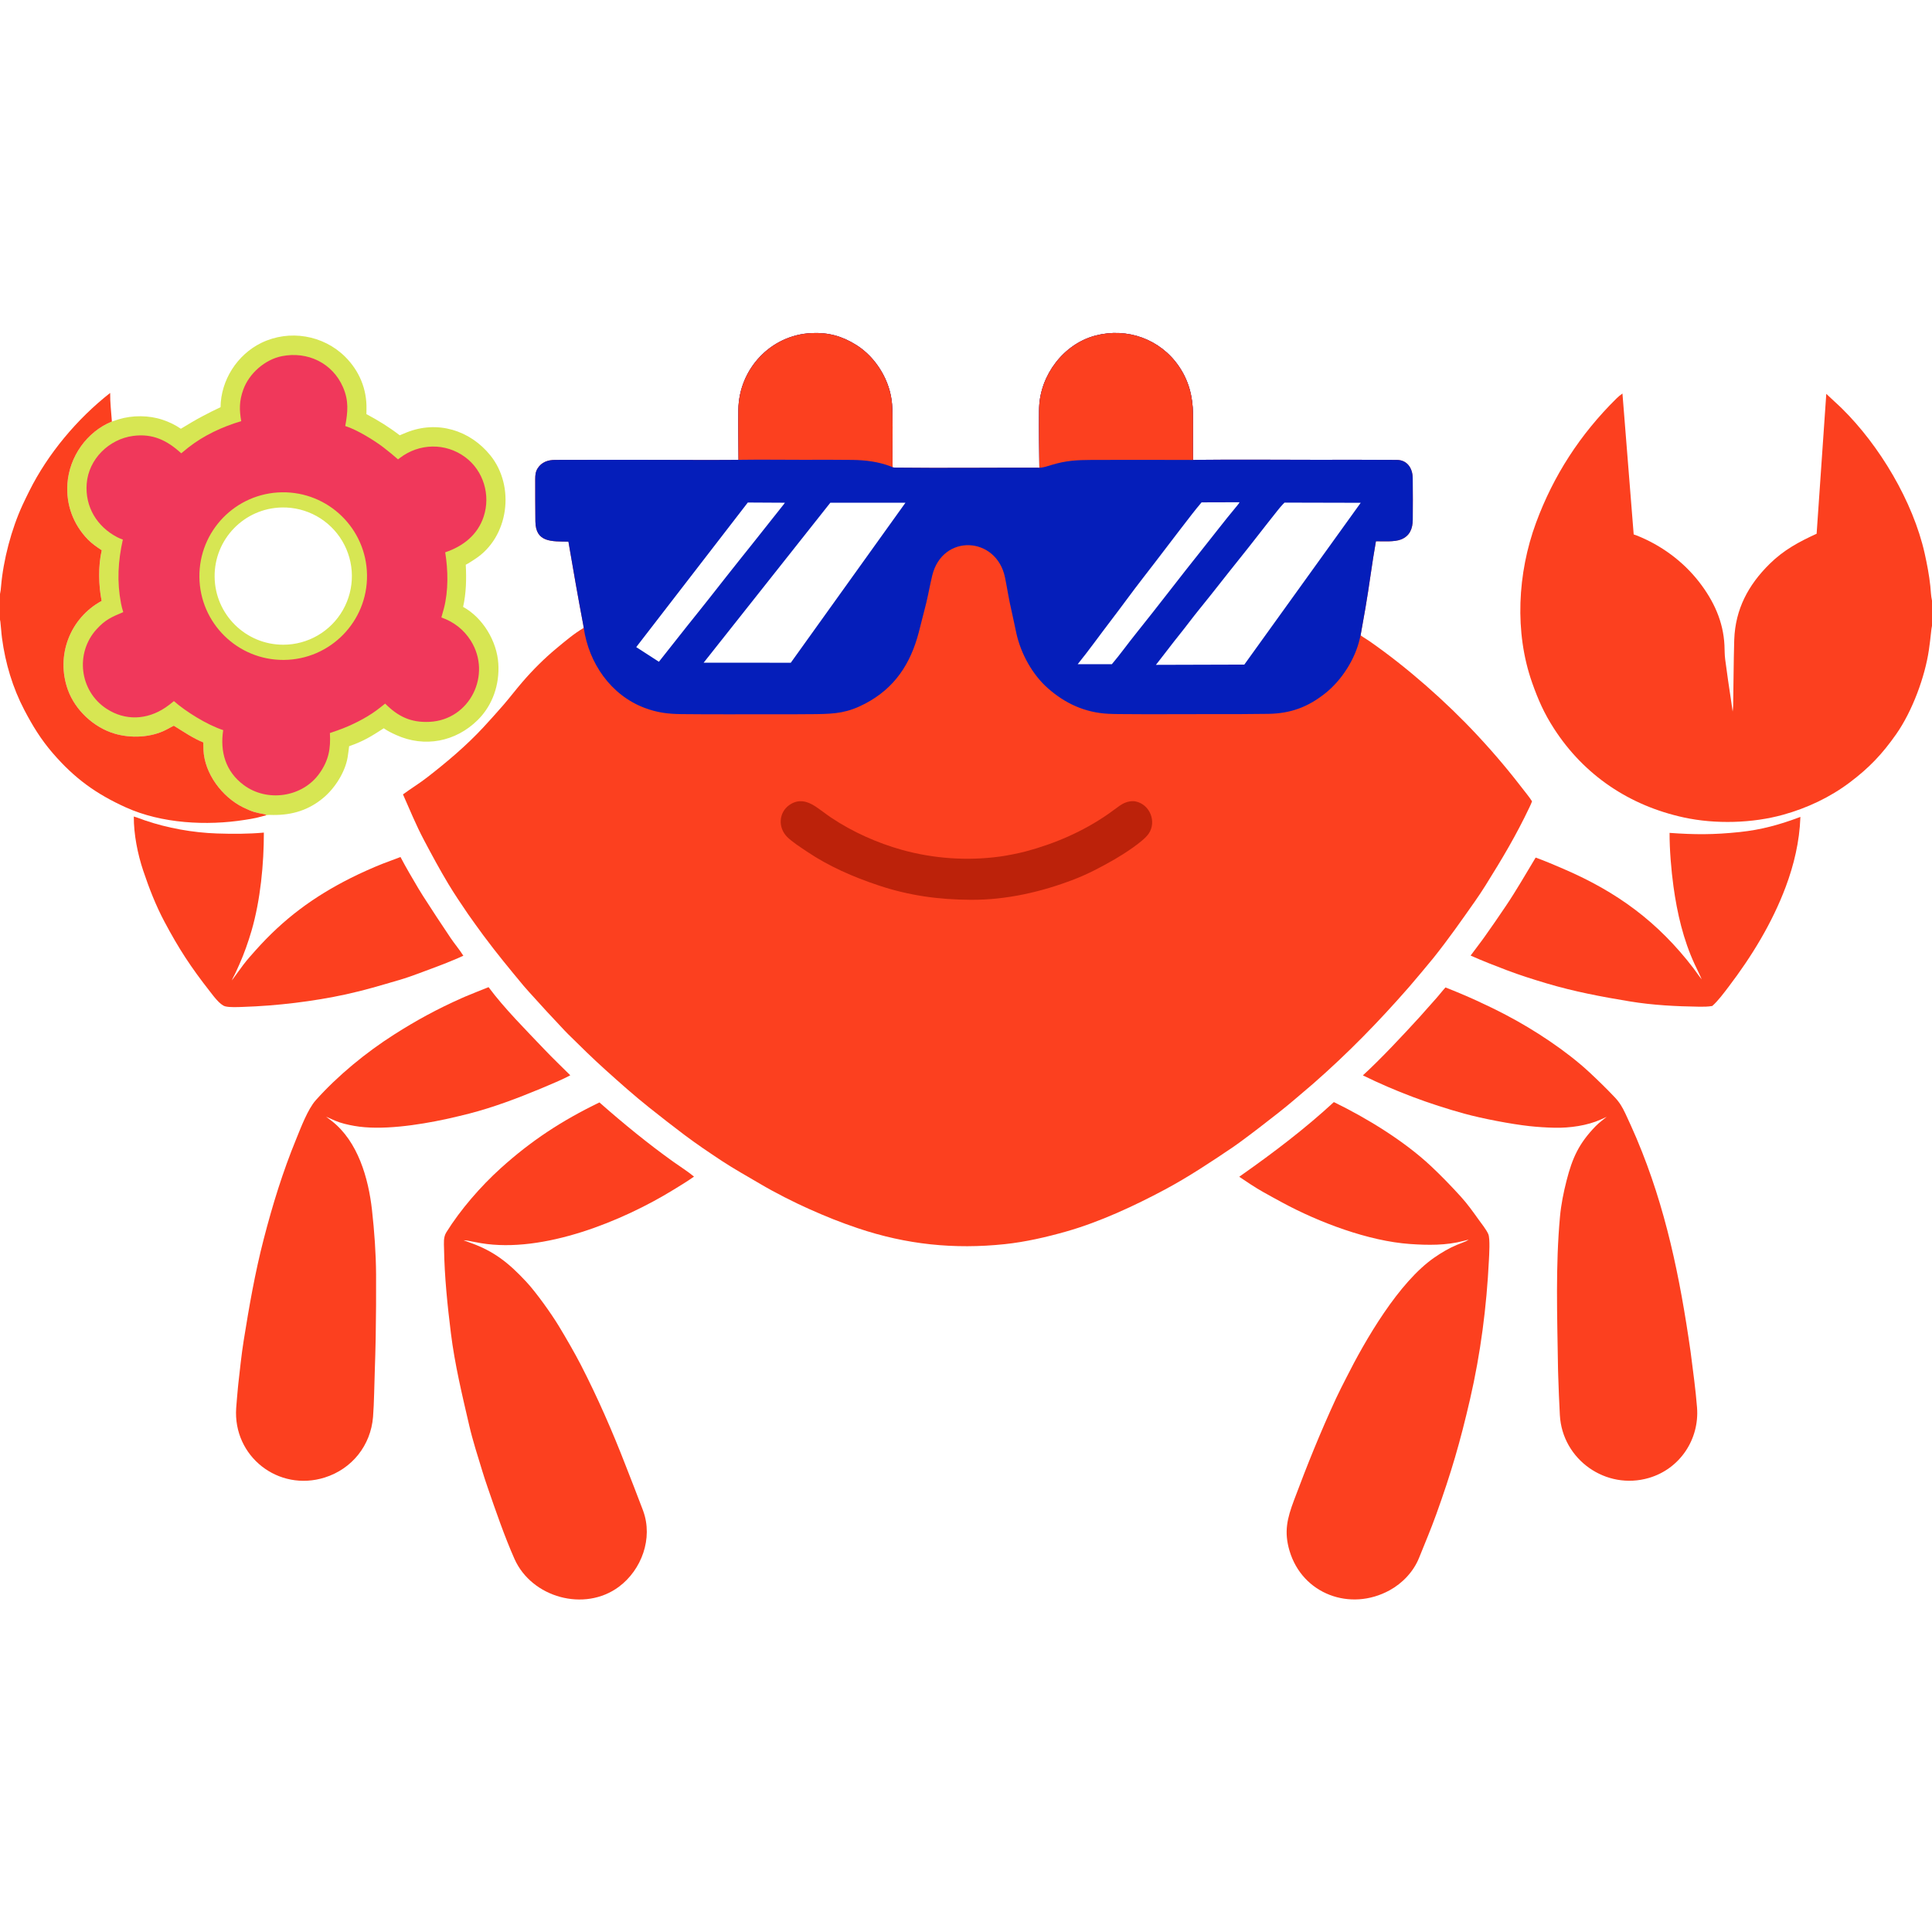
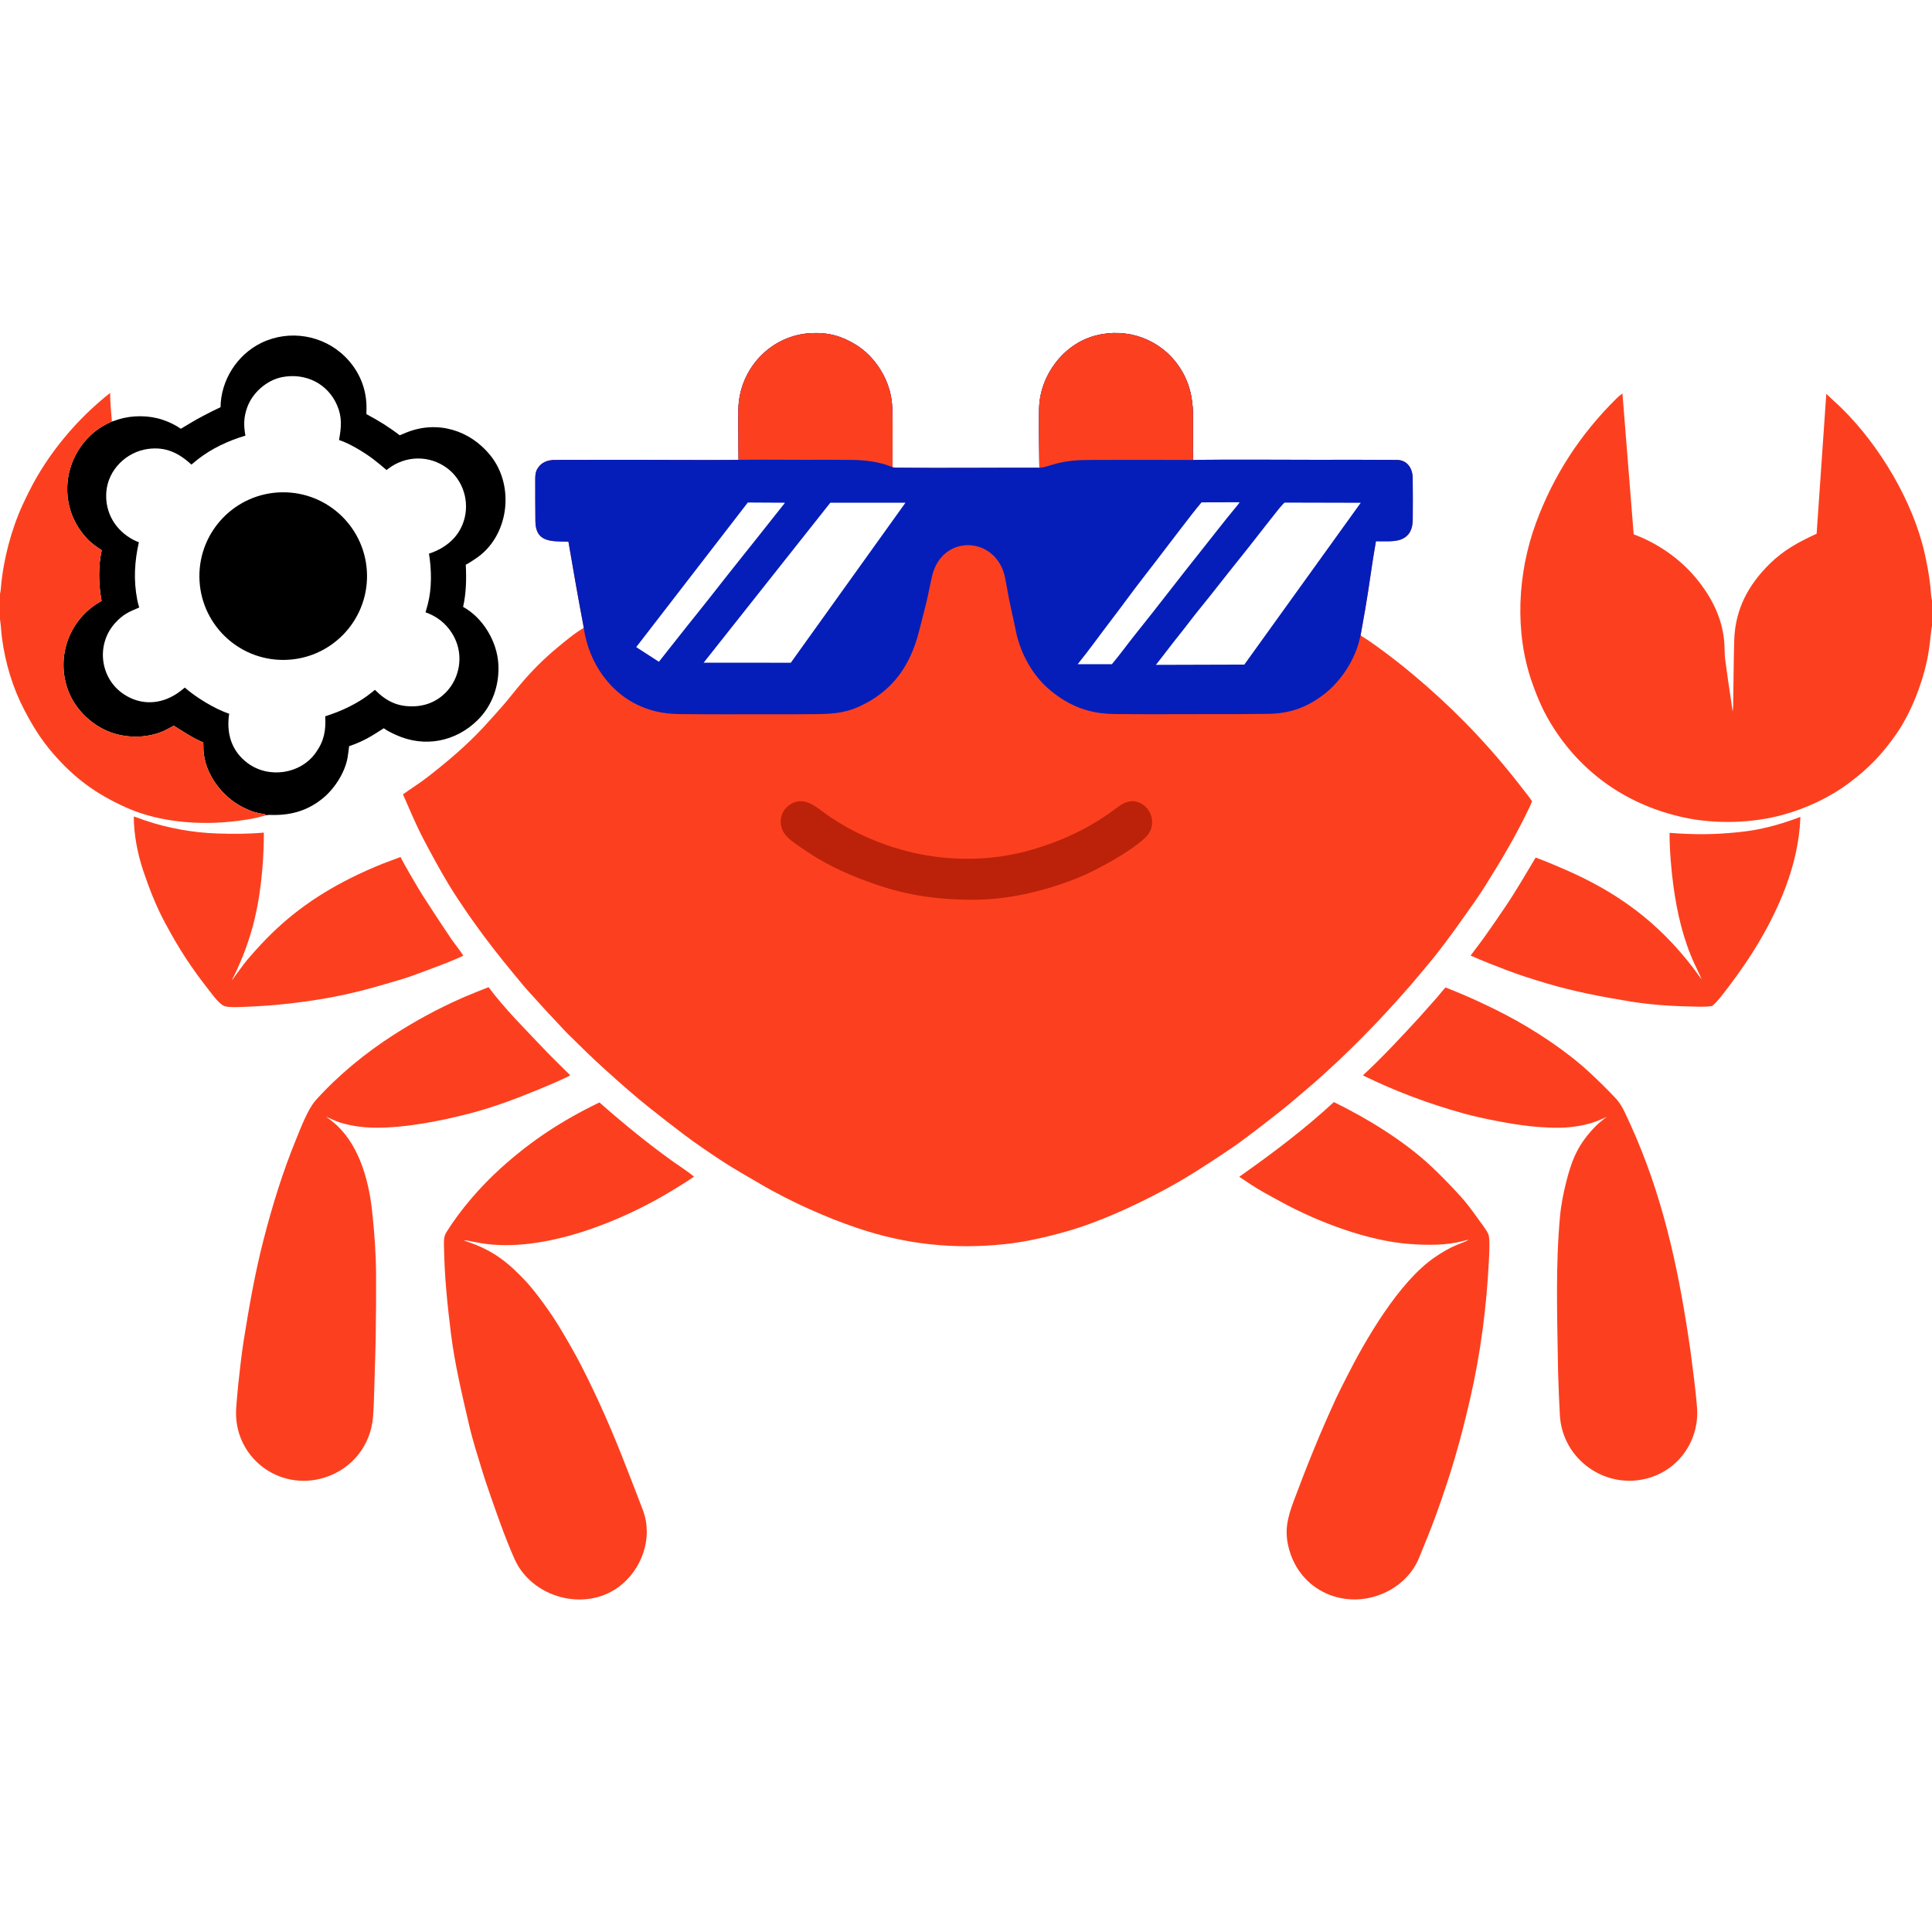
<svg xmlns="http://www.w3.org/2000/svg" version="1.1" style="display: block;" viewBox="0 0 4096 4096" width="2048" height="2048" preserveAspectRatio="none">
-   <path transform="translate(0,0)" fill="rgb(255,255,255)" d="M 0 0 L 4096 0 C 4096 424.465 4096 848.931 4096 1273.4 C 4096 1291.16 4096 1308.92 4096 1326.69 C 4096 2249.79 4096 3172.9 4096 4096 L 0 4096 C 0 3168.62 0 2241.25 0 1313.87 C 0 1295.72 0 1277.58 0 1259.43 C 0 839.62 0 419.81 0 0 z" />
-   <path transform="translate(0,0)" fill="rgb(215,230,83)" d="M 467.594 863.26 C 468.163 806.263 502.701 751.964 554.006 726.951 C 613.144 698.119 685.414 710.139 731.908 756.532 C 761.866 786.425 777.933 825.138 776.976 867.499 C 776.897 871.004 776.829 874.483 776.828 877.986 C 802.621 891.759 824.061 904.959 847.438 922.844 C 852.28 920.805 857.121 918.763 861.998 916.808 C 927.025 890.752 996.213 911.605 1039.74 965.609 C 1092.67 1031.27 1078.84 1138.86 1007.06 1185.23 C 1000.57 1189.42 994.385 1193.8 987.464 1197.26 C 989.042 1227.17 988.435 1257.41 981.803 1286.61 C 1023.77 1309.72 1053.47 1359.42 1056.48 1406.88 C 1059.28 1451.2 1044.6 1495.01 1012.85 1526.45 C 966.135 1572.7 900.024 1585.51 839.97 1558.28 C 831.022 1554.23 821.611 1549.79 813.643 1543.99 C 786.793 1561.23 771.63 1571.08 740.156 1582.02 C 739.122 1590.02 738.3 1598.05 736.925 1606 C 731.495 1637.4 709.931 1671.07 685.644 1691.4 C 654.437 1717.52 619.817 1728.12 579.499 1727.82 C 574.659 1727.78 568.628 1727.13 563.932 1728.63 C 563.328 1726.63 562.081 1726.43 559.985 1726.06 C 543.117 1723.07 534.953 1721.29 515.577 1711.75 C 471.041 1689.82 433.415 1640.07 431.365 1589.5 C 431.156 1584.34 431.047 1579.18 430.999 1574.01 C 408.798 1564.93 388.923 1551.14 368.484 1538.58 C 363.245 1541.17 358.18 1544.09 353.001 1546.79 C 320.316 1563.85 277.463 1565.74 242.487 1555.23 C 198.646 1542.04 159.485 1505.71 143.912 1462.5 C 117.87 1390.24 148.137 1310.57 215.473 1273.99 C 208.834 1240.28 208.003 1199.92 215.688 1166.63 C 205.246 1159.58 195.084 1152.85 186.269 1143.74 C 155.177 1111.58 139.818 1069.98 142.941 1025.5 C 146.946 968.452 183.819 915.452 237.217 893.686 C 237.219 893.685 239.091 893.155 239.093 893.154 C 243.261 891.872 247.332 890.29 251.504 889.018 C 280.999 880.027 315.785 880.2 344.996 890.053 C 359.054 894.794 371.205 900.654 383.445 908.999 C 398.838 899.81 414.1 890.369 429.997 882.081 C 441.692 875.983 455.454 868.833 467.594 863.26 z" />
-   <path transform="translate(0,0)" fill="rgb(240,56,91)" d="M 511.426 892.855 C 507.086 868.421 507.216 849.733 515.785 825.996 C 528.161 791.712 561.594 762.263 597.501 755.122 C 651.968 744.289 704.986 769.525 727.255 821 C 739.762 849.911 737.386 873.155 731.968 903.198 C 757.23 911.095 793.896 933.982 812.442 948.145 C 823.208 956.366 833.661 964.996 843.87 973.899 C 845.097 972.964 846.314 972.017 847.538 971.077 C 888.715 939.453 944.608 938.321 986.398 969.3 C 1024.97 997.892 1040.45 1049.5 1025.5 1095.02 C 1012.66 1134.15 981.78 1158.19 943.868 1170.94 C 950.039 1208.69 950.834 1252.49 941.093 1290 C 939.437 1296.38 937.492 1302.68 935.755 1309.04 C 962.016 1318.35 983.276 1334.71 998.168 1358.43 C 1043.23 1430.19 996.447 1526.34 910.5 1530.4 C 871.007 1532.26 844.096 1519.22 816.518 1491.7 C 810.315 1496.71 804.094 1501.7 797.666 1506.41 C 775.233 1522.87 743.948 1538.58 716.509 1548.15 C 710.811 1550.14 705.069 1551.99 699.411 1554.09 C 701.275 1587.12 697.023 1611.7 677.298 1639.6 C 641.402 1690.37 566.447 1701.36 516.717 1664.34 C 478.291 1635.73 466.185 1593.98 473.191 1547.91 C 438.858 1536.83 392.73 1507.79 368.659 1486.36 C 362.817 1491.29 356.921 1495.93 350.569 1500.18 C 311.591 1526.27 265.577 1528.58 225.76 1502.55 C 168.494 1465.12 158.809 1384.39 204.875 1333.91 C 223.287 1313.74 236.826 1307.98 261.294 1297.73 C 259.38 1291.66 257.744 1285.54 256.552 1279.28 C 247.702 1232.82 250.22 1189.81 260.457 1143.89 C 256.354 1142.51 252.388 1140.91 248.545 1138.91 C 205.398 1116.42 180.025 1074.32 183.799 1025.5 C 187.837 973.26 231.125 930.828 282.502 924.134 C 323.957 918.733 354.309 933.666 384.291 961.037 C 389.342 956.939 394.269 952.689 399.391 948.681 C 432.448 922.814 471.211 904.876 511.426 892.855 z" />
-   <path transform="translate(0,0)" fill="rgb(215,230,83)" d="M 597.507 1043.72 C 695.996 1042.1 777.011 1120.91 778.116 1219.4 C 779.221 1317.9 699.995 1398.5 601.494 1399.09 C 503.719 1399.68 423.841 1321.16 422.745 1223.39 C 421.648 1125.62 499.744 1045.33 597.507 1043.72 z" />
-   <path transform="translate(0,0)" fill="rgb(255,255,255)" d="M 597.511 1075.87 C 649.849 1074.79 698.734 1101.9 725.529 1146.87 C 752.324 1191.84 752.898 1247.74 727.033 1293.25 C 701.168 1338.77 652.849 1366.88 600.5 1366.87 C 520.723 1366.86 455.827 1302.62 455.008 1222.85 C 454.188 1143.08 517.75 1077.52 597.511 1075.87 z" />
+   <path transform="translate(0,0)" fill="rgb(0,0,0)" d="M 467.594 863.26 C 468.163 806.263 502.701 751.964 554.006 726.951 C 613.144 698.119 685.414 710.139 731.908 756.532 C 761.866 786.425 777.933 825.138 776.976 867.499 C 776.897 871.004 776.829 874.483 776.828 877.986 C 802.621 891.759 824.061 904.959 847.438 922.844 C 852.28 920.805 857.121 918.763 861.998 916.808 C 927.025 890.752 996.213 911.605 1039.74 965.609 C 1092.67 1031.27 1078.84 1138.86 1007.06 1185.23 C 1000.57 1189.42 994.385 1193.8 987.464 1197.26 C 989.042 1227.17 988.435 1257.41 981.803 1286.61 C 1023.77 1309.72 1053.47 1359.42 1056.48 1406.88 C 1059.28 1451.2 1044.6 1495.01 1012.85 1526.45 C 966.135 1572.7 900.024 1585.51 839.97 1558.28 C 831.022 1554.23 821.611 1549.79 813.643 1543.99 C 786.793 1561.23 771.63 1571.08 740.156 1582.02 C 739.122 1590.02 738.3 1598.05 736.925 1606 C 731.495 1637.4 709.931 1671.07 685.644 1691.4 C 654.437 1717.52 619.817 1728.12 579.499 1727.82 C 574.659 1727.78 568.628 1727.13 563.932 1728.63 C 563.328 1726.63 562.081 1726.43 559.985 1726.06 C 543.117 1723.07 534.953 1721.29 515.577 1711.75 C 471.041 1689.82 433.415 1640.07 431.365 1589.5 C 431.156 1584.34 431.047 1579.18 430.999 1574.01 C 408.798 1564.93 388.923 1551.14 368.484 1538.58 C 363.245 1541.17 358.18 1544.09 353.001 1546.79 C 320.316 1563.85 277.463 1565.74 242.487 1555.23 C 198.646 1542.04 159.485 1505.71 143.912 1462.5 C 117.87 1390.24 148.137 1310.57 215.473 1273.99 C 208.834 1240.28 208.003 1199.92 215.688 1166.63 C 205.246 1159.58 195.084 1152.85 186.269 1143.74 C 155.177 1111.58 139.818 1069.98 142.941 1025.5 C 146.946 968.452 183.819 915.452 237.217 893.686 C 237.219 893.685 239.091 893.155 239.093 893.154 C 243.261 891.872 247.332 890.29 251.504 889.018 C 280.999 880.027 315.785 880.2 344.996 890.053 C 359.054 894.794 371.205 900.654 383.445 908.999 C 398.838 899.81 414.1 890.369 429.997 882.081 C 441.692 875.983 455.454 868.833 467.594 863.26 z" />
+   <path transform="translate(60,120) scale(0.9,0.9)" fill="rgb(255,255,255)" d="M 511.426 892.855 C 507.086 868.421 507.216 849.733 515.785 825.996 C 528.161 791.712 561.594 762.263 597.501 755.122 C 651.968 744.289 704.986 769.525 727.255 821 C 739.762 849.911 737.386 873.155 731.968 903.198 C 757.23 911.095 793.896 933.982 812.442 948.145 C 823.208 956.366 833.661 964.996 843.87 973.899 C 845.097 972.964 846.314 972.017 847.538 971.077 C 888.715 939.453 944.608 938.321 986.398 969.3 C 1024.97 997.892 1040.45 1049.5 1025.5 1095.02 C 1012.66 1134.15 981.78 1158.19 943.868 1170.94 C 950.039 1208.69 950.834 1252.49 941.093 1290 C 939.437 1296.38 937.492 1302.68 935.755 1309.04 C 962.016 1318.35 983.276 1334.71 998.168 1358.43 C 1043.23 1430.19 996.447 1526.34 910.5 1530.4 C 871.007 1532.26 844.096 1519.22 816.518 1491.7 C 810.315 1496.71 804.094 1501.7 797.666 1506.41 C 775.233 1522.87 743.948 1538.58 716.509 1548.15 C 710.811 1550.14 705.069 1551.99 699.411 1554.09 C 701.275 1587.12 697.023 1611.7 677.298 1639.6 C 641.402 1690.37 566.447 1701.36 516.717 1664.34 C 478.291 1635.73 466.185 1593.98 473.191 1547.91 C 438.858 1536.83 392.73 1507.79 368.659 1486.36 C 362.817 1491.29 356.921 1495.93 350.569 1500.18 C 311.591 1526.27 265.577 1528.58 225.76 1502.55 C 168.494 1465.12 158.809 1384.39 204.875 1333.91 C 223.287 1313.74 236.826 1307.98 261.294 1297.73 C 259.38 1291.66 257.744 1285.54 256.552 1279.28 C 247.702 1232.82 250.22 1189.81 260.457 1143.89 C 256.354 1142.51 252.388 1140.91 248.545 1138.91 C 205.398 1116.42 180.025 1074.32 183.799 1025.5 C 187.837 973.26 231.125 930.828 282.502 924.134 C 323.957 918.733 354.309 933.666 384.291 961.037 C 389.342 956.939 394.269 952.689 399.391 948.681 C 432.448 922.814 471.211 904.876 511.426 892.855 z" />
+   <path transform="translate(0,0)" fill="rgb(0,0,0)" d="M 597.507 1043.72 C 695.996 1042.1 777.011 1120.91 778.116 1219.4 C 779.221 1317.9 699.995 1398.5 601.494 1399.09 C 503.719 1399.68 423.841 1321.16 422.745 1223.39 C 421.648 1125.62 499.744 1045.33 597.507 1043.72 z" />
  <path transform="translate(0,0)" fill="rgb(252,64,31)" d="M 4096 1326.69 C 4095.05 1331.07 4094.54 1335.54 4094.08 1340 C 4092.75 1352.72 4091.25 1365.34 4089.4 1378 C 4081.21 1434.05 4054.7 1507.21 4020.07 1556.53 C 3990.38 1598.82 3963.12 1627.55 3921.8 1658.71 C 3879.64 1690.5 3831.34 1713.14 3780.53 1727.28 C 3715.51 1745.37 3637.02 1747.65 3570 1733.12 C 3454.94 1708.17 3358.62 1643.9 3294.59 1544.65 C 3273.59 1512.1 3261.19 1483.97 3248.39 1447.81 C 3210.37 1340.4 3217.31 1214.79 3256.41 1108.61 C 3293.27 1008.52 3349.99 920.862 3426.93 844.925 C 3430.89 841.021 3435.15 837.439 3439.73 834.292 L 3463.55 1133.02 C 3465.54 1133.67 3467.54 1134.32 3469.49 1135.09 C 3521.41 1155.53 3568.31 1189.93 3602.49 1234.09 C 3633.18 1273.75 3653.55 1317.49 3655.99 1368 C 3656.47 1377.92 3656.21 1387.89 3657.51 1397.74 C 3661.41 1427.2 3665.6 1456.64 3670.15 1486 C 3671.3 1493.49 3672.17 1501 3673.34 1508.49 C 3673.8 1504.5 3674.35 1500.51 3674.42 1496.5 C 3675.27 1451 3675.34 1405.49 3676.62 1360 C 3676.62 1359.99 3676.76 1355.51 3676.77 1355.5 C 3679.19 1291.32 3706.42 1240.28 3751.63 1195.63 C 3781.52 1166.09 3813.68 1148.83 3851.4 1131.57 L 3871.88 834.994 C 3882.72 845.541 3894.22 855.386 3905 865.992 C 3984.4 944.075 4055.82 1062.98 4080.54 1173.62 C 4085.47 1195.72 4090.1 1219.98 4092.45 1242.44 C 4093.53 1252.78 4093.69 1263.26 4096 1273.4 C 4096 1291.16 4096 1308.92 4096 1326.69 z" />
  <path transform="translate(0,0)" fill="rgb(252,64,31)" d="M 0 1259.43 C 1.379 1253.3 1.694 1249.45 2.198 1243.5 C 6.97 1187.17 24.069 1121.99 48.077 1070 C 52.58 1060.25 57.331 1050.61 62.121 1041 C 101.159 962.645 163.274 888.045 233.565 833.051 C 233.299 853.305 235.821 873.478 237.217 893.686 C 183.819 915.452 146.946 968.452 142.941 1025.5 C 139.818 1069.98 155.177 1111.58 186.269 1143.74 C 195.084 1152.85 205.246 1159.58 215.688 1166.63 C 208.003 1199.92 208.834 1240.28 215.473 1273.99 C 148.137 1310.57 117.87 1390.24 143.912 1462.5 C 159.485 1505.71 198.646 1542.04 242.487 1555.23 C 277.463 1565.74 320.316 1563.85 353.001 1546.79 C 358.18 1544.09 363.245 1541.17 368.484 1538.58 C 388.923 1551.14 408.798 1564.93 430.999 1574.01 C 431.047 1579.18 431.156 1584.34 431.365 1589.5 C 433.415 1640.07 471.041 1689.82 515.577 1711.75 C 534.953 1721.29 543.117 1723.07 559.985 1726.06 C 562.081 1726.43 563.328 1726.63 563.932 1728.63 C 557.087 1730.25 550.349 1732.29 543.496 1733.86 C 535.382 1735.73 527.218 1736.89 519.002 1738.2 C 438.174 1751.06 342.516 1745.98 267.001 1711.82 C 204.444 1683.52 158.205 1650.7 111.151 1595.9 C 86.61 1567.31 69.183 1538.83 51.745 1505.58 C 26.839 1458.08 11.352 1406.12 4.255 1353 C 2.703 1341.38 2.221 1329.64 0.755 1318 C 0.579 1316.61 0.283 1315.24 0 1313.87 C 0 1295.72 0 1277.58 0 1259.43 z" />
  <path transform="translate(0,0)" fill="rgb(252,64,31)" d="M 1565.75 974.91 C 1565.65 939.44 1564.84 903.967 1565.38 868.5 C 1566.67 782.201 1633.75 710.233 1720.5 706.17 C 1756.13 704.501 1785.29 712.515 1815.54 731.485 C 1857.69 757.919 1887.73 807.97 1891.27 857.501 C 1891.77 864.488 1892.01 871.496 1892.14 878.5 C 1892.8 914.503 1891.87 950.52 1892.38 986.525 C 1892.4 987.926 1892.45 989.326 1892.49 990.726 C 1894.78 991.302 1897.14 991.379 1899.49 991.405 C 1999.66 992.52 2099.83 991.312 2200 991.573 C 2201.19 991.576 2202.38 991.661 2203.57 991.773 C 2203.18 951.682 2202.37 911.59 2202.86 871.5 C 2202.89 868.999 2202.95 866.499 2203.04 864 C 2205.51 794.948 2254.91 729.236 2322.34 711.46 C 2389.5 693.752 2459.85 718.923 2499.23 776.409 C 2520.54 807.526 2528.8 840.704 2529.29 878 C 2529.71 910.367 2528.96 942.743 2529.43 975.109 C 2531.78 975.032 2534.14 974.963 2536.5 974.935 C 2620.63 973.938 2704.86 974.817 2789 974.824 C 2846.49 974.829 2904.01 974.559 2961.5 975.044 C 2983.14 975.227 2994.54 992.251 2995.01 1012.5 C 2995.01 1012.51 2995.07 1015.99 2995.07 1016 C 2995.44 1044.66 2995.4 1073.34 2995.14 1102 C 2994.97 1120.73 2988.9 1136.24 2970.41 1143.64 C 2955.96 1149.42 2932.1 1147.27 2917.09 1147.54 C 2908.59 1194.83 2902.94 1242.65 2894.66 1290 C 2891.43 1308.52 2888.07 1327.01 2884.82 1345.53 C 2884.82 1345.53 2884.56 1346.9 2884.56 1346.9 C 2890.63 1351.49 2897.31 1355.12 2903.56 1359.46 C 2983.09 1414.66 3066.16 1488.07 3131.65 1558.34 C 3171.82 1601.44 3200.7 1636.35 3237.25 1683.83 C 3241.02 1688.73 3244.8 1693.63 3248.05 1698.88 C 3246.49 1703.02 3244.74 1707.01 3242.84 1711 C 3213.95 1771.74 3185.25 1819.75 3149.5 1877 C 3142.32 1888.5 3134.73 1899.9 3126.94 1911 C 3097.73 1952.56 3072.06 1989.34 3039.81 2029.89 C 3039.8 2029.89 3038.09 2032 3038.09 2032.01 C 3021.71 2051.95 3005.14 2071.73 2988.34 2091.32 C 2988.33 2091.32 2986.47 2093.46 2986.47 2093.47 C 2922.97 2166.07 2857.3 2233.4 2784.26 2297.3 C 2784.25 2297.3 2779.27 2301.57 2779.27 2301.58 C 2756.47 2320.89 2734.02 2340.62 2710.51 2359.05 C 2682.94 2380.66 2655.27 2402.18 2626.97 2422.84 C 2622.45 2426.14 2617.91 2429.42 2613.27 2432.54 C 2566.43 2464.09 2519.33 2495.43 2469.53 2522.05 C 2405.24 2556.41 2331.54 2590.67 2261 2610.74 C 2218.52 2622.83 2173.96 2633.09 2130 2637.72 C 2023.4 2648.95 1921.78 2638.74 1818.5 2603.86 C 1780.87 2591.14 1752.9 2579.88 1715.44 2563.22 C 1683.88 2549.18 1642.75 2528.37 1612 2510.15 C 1584.72 2493.98 1556.87 2478.73 1530.41 2461.25 C 1503.36 2443.39 1476.49 2425.25 1450.6 2405.76 C 1424.97 2386.48 1402.14 2368.56 1376.44 2348.14 C 1344.41 2322.7 1313.9 2295.4 1283.47 2268.07 C 1256.37 2243.71 1230.4 2218.13 1204.48 2192.51 C 1201.98 2190.03 1199.51 2187.51 1197.09 2184.94 C 1171.3 2157.68 1145.82 2130.14 1120.79 2102.18 C 1116.97 2097.9 1113.1 2093.65 1109.44 2089.23 C 1078.74 2052.19 1054.37 2022.82 1025.07 1983.47 C 1025.07 1983.46 1022.92 1980.55 1022.92 1980.54 C 1012.86 1966.77 1002.8 1952.99 993.045 1939 C 993.041 1939 991.268 1936.42 991.264 1936.41 C 977.315 1915.96 963.439 1895.43 950.677 1874.22 C 932.437 1843.91 915.648 1812.74 899.106 1781.47 C 880.787 1746.83 869.556 1718.11 854.346 1684.17 C 871.073 1671.86 888.891 1661.07 905.296 1648.34 C 947.607 1615.51 988.928 1580.69 1025.36 1541.35 C 1039.04 1526.57 1052.45 1511.55 1065.7 1496.39 C 1065.71 1496.38 1068.15 1493.57 1068.15 1493.56 C 1081.42 1478.13 1093.76 1461.93 1107.02 1446.51 C 1129.31 1420.58 1153.58 1396.31 1179.89 1374.47 C 1197.26 1360.05 1218.02 1342.41 1237.59 1331.2 C 1237.19 1328.63 1236.79 1326.06 1236.31 1323.5 C 1225.2 1265.28 1215.08 1206.79 1205.11 1148.37 C 1169.43 1147.67 1135.62 1150.39 1135.09 1105.5 C 1134.75 1075.67 1134.7 1045.83 1134.72 1016 C 1134.72 1007.68 1135.25 1000.18 1139.81 992.981 C 1148.38 979.468 1161.83 975.094 1177 975.027 C 1240.5 974.746 1304 974.914 1367.5 974.887 C 1432.64 974.861 1497.83 975.508 1562.96 974.957 C 1562.97 974.957 1565.75 974.91 1565.75 974.91 z" />
  <path transform="translate(0,0)" fill="rgb(5,30,186)" d="M 1565.75 974.91 C 1565.65 939.44 1564.84 903.967 1565.38 868.5 C 1566.67 782.201 1633.75 710.233 1720.5 706.17 C 1756.13 704.501 1785.29 712.515 1815.54 731.485 C 1857.69 757.919 1887.73 807.97 1891.27 857.501 C 1891.77 864.488 1892.01 871.496 1892.14 878.5 C 1892.8 914.503 1891.87 950.52 1892.38 986.525 C 1892.4 987.926 1892.45 989.326 1892.49 990.726 C 1894.78 991.302 1897.14 991.379 1899.49 991.405 C 1999.66 992.52 2099.83 991.312 2200 991.573 C 2201.19 991.576 2202.38 991.661 2203.57 991.773 C 2203.18 951.682 2202.37 911.59 2202.86 871.5 C 2202.89 868.999 2202.95 866.499 2203.04 864 C 2205.51 794.948 2254.91 729.236 2322.34 711.46 C 2389.5 693.752 2459.85 718.923 2499.23 776.409 C 2520.54 807.526 2528.8 840.704 2529.29 878 C 2529.71 910.367 2528.96 942.743 2529.43 975.109 C 2531.78 975.032 2534.14 974.963 2536.5 974.935 C 2620.63 973.938 2704.86 974.817 2789 974.824 C 2846.49 974.829 2904.01 974.559 2961.5 975.044 C 2983.14 975.227 2994.54 992.251 2995.01 1012.5 C 2995.01 1012.51 2995.07 1015.99 2995.07 1016 C 2995.44 1044.66 2995.4 1073.34 2995.14 1102 C 2994.97 1120.73 2988.9 1136.24 2970.41 1143.64 C 2955.96 1149.42 2932.1 1147.27 2917.09 1147.54 C 2908.59 1194.83 2902.94 1242.65 2894.66 1290 C 2891.43 1308.52 2888.07 1327.01 2884.82 1345.53 C 2884.82 1345.53 2884.56 1346.9 2884.56 1346.9 C 2883.96 1349.27 2883.4 1351.62 2882.86 1354 C 2873.09 1397.26 2844.72 1441.82 2810.06 1469.51 C 2773.05 1499.08 2736.23 1512.68 2689 1513.44 C 2651.01 1514.04 2613 1514.02 2575 1513.98 C 2507.01 1513.9 2438.98 1514.58 2371 1513.88 C 2363.66 1513.81 2356.33 1513.66 2349 1513.26 C 2300.05 1510.59 2258.33 1491.51 2221.76 1459.28 C 2188.52 1429.98 2164.53 1386.03 2154.85 1343 C 2151.19 1326.71 2148.16 1310.23 2144.32 1294 C 2138.87 1270.97 2135.45 1247.65 2130.75 1224.5 C 2112.87 1136.59 1997.9 1130.71 1976.31 1220.54 C 1971.72 1239.6 1968.36 1258.93 1963.78 1278 C 1963.78 1278 1962.92 1281.49 1962.92 1281.5 C 1957.92 1301.34 1952.96 1321.2 1947.76 1340.99 C 1930.26 1407.63 1896.67 1458.81 1834.8 1491.46 C 1797.58 1511.1 1771.81 1513.49 1730.5 1514.01 C 1703.17 1514.36 1675.83 1514.29 1648.5 1514.27 C 1580.52 1514.22 1512.47 1514.74 1444.5 1513.98 C 1416.02 1513.66 1393.33 1510.82 1366.56 1500.74 C 1294.95 1473.77 1248.19 1405.71 1237.59 1331.2 C 1237.19 1328.63 1236.79 1326.06 1236.31 1323.5 C 1225.2 1265.28 1215.08 1206.79 1205.11 1148.37 C 1169.43 1147.67 1135.62 1150.39 1135.09 1105.5 C 1134.75 1075.67 1134.7 1045.83 1134.72 1016 C 1134.72 1007.68 1135.25 1000.18 1139.81 992.981 C 1148.38 979.468 1161.83 975.094 1177 975.027 C 1240.5 974.746 1304 974.914 1367.5 974.887 C 1432.64 974.861 1497.83 975.508 1562.96 974.957 C 1562.97 974.957 1565.75 974.91 1565.75 974.91 z" />
  <path transform="translate(0,0)" fill="rgb(252,64,31)" d="M 2203.57 991.773 C 2203.18 951.682 2202.37 911.59 2202.86 871.5 C 2202.89 868.999 2202.95 866.499 2203.04 864 C 2205.51 794.948 2254.91 729.236 2322.34 711.46 C 2389.5 693.752 2459.85 718.923 2499.23 776.409 C 2520.54 807.526 2528.8 840.704 2529.29 878 C 2529.71 910.367 2528.96 942.743 2529.43 975.109 C 2529.43 975.109 2526.92 975.128 2526.92 975.128 C 2456.12 974.909 2385.29 974.802 2314.5 975.074 C 2282.65 975.197 2260 976.478 2229.79 985.598 C 2221.21 988.185 2212.58 991.322 2203.57 991.773 z" />
  <path transform="translate(0,0)" fill="rgb(252,64,31)" d="M 1565.75 974.91 C 1565.65 939.44 1564.84 903.967 1565.38 868.5 C 1566.67 782.201 1633.75 710.233 1720.5 706.17 C 1756.13 704.501 1785.29 712.515 1815.54 731.485 C 1857.69 757.919 1887.73 807.97 1891.27 857.501 C 1891.77 864.488 1892.01 871.496 1892.14 878.5 C 1892.8 914.503 1891.87 950.52 1892.38 986.525 C 1892.4 987.926 1892.45 989.326 1892.49 990.726 C 1891 989.966 1889.63 989.258 1888.07 988.664 C 1862.51 978.926 1835.17 975.477 1808 975.055 C 1773.35 974.517 1738.65 974.806 1704 974.828 C 1659.01 974.856 1613.94 974.146 1568.96 974.83 C 1568.96 974.83 1565.76 974.91 1565.75 974.91 z" />
  <path transform="translate(0,0)" fill="rgb(255,255,255)" d="M 2723.27 1065.58 L 2884.82 1065.97 L 2638.06 1408.98 L 2450.61 1409.53 C 2451.27 1408.74 2451.92 1407.96 2452.55 1407.16 C 2468.61 1386.94 2483.9 1366.12 2500.12 1346.03 C 2514.44 1328.3 2527.88 1309.85 2542.27 1292.2 C 2571.65 1256.15 2599.96 1219.25 2629.14 1183.04 C 2655.89 1149.84 2681.66 1115.9 2708.3 1082.61 C 2712.04 1077.94 2715.77 1073.24 2719.94 1068.94 C 2719.94 1068.93 2723.27 1065.58 2723.27 1065.58 z" />
  <path transform="translate(0,0)" fill="rgb(255,255,255)" d="M 1760.3 1065.89 L 1919.61 1065.85 L 1676.54 1405.05 L 1491.77 1405 L 1760.3 1065.89 z" />
  <path transform="translate(0,0)" fill="rgb(255,255,255)" d="M 2547.43 1065.05 L 2628.01 1064.82 C 2625.57 1068.95 2622.39 1072.59 2619.32 1076.28 C 2595.77 1104.51 2573.51 1133.83 2550.52 1162.52 C 2502.49 1222.43 2456.16 1283.69 2408.03 1343.51 C 2390.88 1364.83 2374.88 1387.3 2357.24 1408.15 L 2284.8 1408.16 C 2309.08 1378.14 2331.46 1346.64 2354.94 1316.01 C 2378.12 1285.78 2400.32 1254.81 2423.7 1224.75 C 2458.73 1179.71 2492.92 1134.03 2527.96 1089 C 2534.28 1080.88 2540.8 1072.92 2547.43 1065.05 z" />
  <path transform="translate(0,0)" fill="rgb(255,255,255)" d="M 1585.42 1065.38 L 1664.05 1065.83 C 1663.28 1067.01 1662.45 1068.16 1661.56 1069.27 C 1639.54 1096.93 1617.6 1124.65 1595.66 1152.38 C 1576.95 1176.05 1557.82 1199.42 1539.27 1223.21 C 1527.59 1238.18 1515.76 1253.03 1504.08 1268 C 1488.44 1288.03 1472.3 1307.63 1456.55 1327.55 C 1436.66 1352.71 1416.92 1377.94 1396.91 1403 L 1348.86 1371.93 L 1585.42 1065.38 z" />
  <path transform="translate(0,0)" fill="rgb(188,34,10)" d="M 2401.5 1698.53 C 2403.49 1698.52 2405.54 1698.67 2407.49 1699.08 C 2437.93 1705.41 2452.7 1742.06 2435.18 1767.62 C 2423.47 1784.72 2380.41 1811.84 2363 1821.88 C 2335.23 1837.91 2306.77 1852.95 2276.85 1864.47 C 2207.19 1891.27 2133.13 1908.04 2058.5 1907.66 C 1990.24 1907.31 1927.58 1898.85 1862.49 1877.11 C 1809.24 1859.32 1757.21 1836.77 1710.68 1805.36 C 1698.03 1796.82 1679.05 1784.74 1668.5 1773.99 C 1649.19 1754.29 1650.8 1722.5 1673.62 1706.6 C 1692.39 1693.52 1711.22 1697.99 1728.99 1709.86 C 1740.28 1717.4 1750.9 1725.88 1762.16 1733.45 C 1807.1 1763.68 1860.52 1787.38 1911.58 1801.62 C 1979.31 1820.5 2050.84 1825.42 2120.5 1815.9 C 2134.82 1813.95 2158.95 1809.22 2175 1804.96 C 2236.83 1788.52 2296.41 1762.6 2348.99 1726.14 C 2357.32 1720.36 2365.34 1714.15 2373.62 1708.3 C 2381.81 1702.51 2391.47 1698.59 2401.5 1698.53 z" />
  <path transform="translate(0,0)" fill="rgb(252,64,31)" d="M 982.747 2629.48 C 987.243 2631.2 991.787 2632.85 996.326 2634.45 C 1047.54 2652.46 1078.85 2677.92 1115.64 2717.35 C 1136.85 2740.08 1169.22 2785.68 1184.87 2811.56 C 1200.04 2836.63 1218.93 2869.31 1231.69 2894.14 C 1266.78 2962.43 1298.44 3034.61 1326.2 3106.46 C 1338.11 3137.29 1350.48 3168.03 1362.01 3199 C 1362.01 3199.01 1363.7 3203.56 1363.7 3203.57 C 1384.65 3261.33 1360.46 3328.11 1312.04 3364.14 C 1239.43 3418.15 1127.27 3387.15 1090.73 3305 C 1069.95 3258.29 1050.1 3200.77 1033.56 3152.62 C 1029.79 3141.65 1026.14 3130.62 1022.76 3119.52 C 1012.95 3087.32 1002.38 3054.8 994.772 3022 C 979.743 2957.25 964.124 2892.47 955.95 2826.5 C 948.599 2767.17 942.407 2707.3 941.411 2647.5 C 941.207 2635.29 939.644 2623.29 946.281 2612.6 C 976.035 2564.7 1019.01 2515.23 1061.1 2477.15 C 1125.97 2418.45 1191.06 2375.82 1270.92 2337.22 C 1272.07 2338.27 1273.21 2339.32 1274.38 2340.35 C 1323.13 2383.19 1374.83 2425.41 1427.47 2463.03 C 1442.04 2473.45 1457.56 2483.08 1471.37 2494.49 C 1457.42 2504.44 1442.68 2513.25 1428.08 2522.24 C 1319.94 2588.76 1151.97 2657.55 1020 2635.67 C 1013.81 2634.64 1007.67 2633.36 1001.5 2632.24 C 997.99 2631.61 994.497 2630.79 990.991 2630.2 C 988.27 2629.74 985.498 2629.69 982.747 2629.48 z" />
  <path transform="translate(0,0)" fill="rgb(252,64,31)" d="M 2827.9 2336.5 C 2895.88 2369.55 2976.06 2418.01 3034.27 2472.72 C 3056.21 2493.35 3077.15 2515.03 3097.39 2537.33 C 3110.91 2552.23 3122.81 2568.84 3134.46 2585.19 C 3140.55 2593.72 3151.25 2606.96 3155.31 2616.43 C 3159.43 2626.05 3157.13 2661.15 3156.62 2671.5 C 3151.75 2770.72 3138.95 2869.64 3116.62 2966.43 C 3095.53 3057.92 3076.42 3123.12 3044.96 3210.5 C 3033.74 3241.66 3020.87 3272.19 3008.47 3302.9 C 2996.69 3332.08 2973.35 3356.68 2945.84 3371.69 C 2862.93 3416.94 2761.34 3379.94 2733.95 3288 C 2721.83 3247.29 2728.97 3219.13 2743.47 3180.42 C 2771.67 3105.13 2798.55 3038.25 2832.83 2964 C 2839.46 2949.65 2846.88 2935.61 2853.98 2921.48 C 2894.45 2840.88 2965.54 2717.98 3041.41 2665.79 C 3056.21 2655.61 3071.71 2646.33 3088.29 2639.42 C 3094.48 2636.84 3100.85 2634.62 3106.99 2631.96 C 3109.39 2630.92 3111.57 2629.46 3113.81 2628.12 C 3110.05 2629.08 3106.25 2629.94 3102.49 2630.93 C 3065.91 2640.61 3026.94 2640.01 2989.5 2637.4 C 2901.11 2631.23 2796.04 2591.41 2718.56 2549.46 C 2704.62 2541.91 2690.68 2534.33 2676.87 2526.52 C 2659.8 2516.87 2643.58 2505.8 2627.3 2494.86 C 2629.17 2493.5 2631.04 2492.14 2632.93 2490.81 C 2700.75 2443.04 2766.96 2392.77 2827.9 2336.5 z" />
  <path transform="translate(0,0)" fill="rgb(252,64,31)" d="M 691.327 2367.52 C 695.244 2370.56 699.305 2373.41 703.212 2376.46 C 758.841 2419.89 781.162 2497.9 788.671 2565.5 C 793.707 2610.83 797.023 2656.39 797.311 2702 C 797.583 2745.17 797.224 2788.34 796.554 2831.5 C 796.554 2831.51 796.388 2840.49 796.388 2840.5 C 795.957 2861.32 795.453 2882.19 794.687 2903 C 793.53 2934.45 793.2 2975.16 790.876 3004 C 786.014 3064.35 746.286 3114.3 688.425 3132.48 C 590.226 3163.32 493.635 3087.72 500.738 2985 C 501.718 2970.82 503.171 2956.67 504.375 2942.5 C 504.376 2942.49 505.216 2934.01 505.217 2934 C 508.733 2903.29 511.783 2872.52 516.664 2842 C 528.178 2770.01 540.697 2698.08 558.963 2627.5 C 578.104 2553.54 599.32 2484.74 628.11 2414.51 C 637.619 2391.31 652.406 2351.66 669.386 2332.64 C 716.171 2280.24 776.042 2231.26 835.384 2193.43 C 882.786 2163.21 927.327 2138.95 979.856 2115.67 C 979.863 2115.67 986.446 2112.8 986.453 2112.79 C 1002.78 2105.84 1019.36 2099.51 1035.81 2092.87 C 1068.85 2137.56 1116.31 2185.02 1153.86 2224.55 C 1171.77 2243.41 1190.61 2261.36 1209.05 2279.7 C 1193.41 2288.4 1165.12 2299.94 1149.41 2306.65 C 1149.4 2306.65 1145.26 2308.39 1145.26 2308.4 C 1096.22 2328.74 1046.39 2347.54 994.998 2360.85 C 980.728 2364.54 966.363 2367.85 952 2371.16 C 951.992 2371.16 944.504 2372.82 944.497 2372.82 C 887.543 2385 808.199 2397.26 750.999 2386.98 C 737.024 2384.47 723.07 2381.36 710.006 2375.8 C 703.74 2373.13 697.661 2370.03 691.327 2367.52 z" />
  <path transform="translate(0,0)" fill="rgb(252,64,31)" d="M 3064.5 2093.46 C 3108.65 2110.68 3151.84 2130.33 3193.82 2152.33 C 3252.03 2182.83 3320.79 2227.77 3370.47 2274.1 C 3388.6 2291.01 3406.34 2308.34 3423.39 2326.34 C 3433.84 2337.37 3439.45 2347.12 3446.03 2361 C 3453.9 2377.58 3461.32 2394.38 3468.62 2411.23 C 3468.62 2411.24 3470.22 2414.99 3470.22 2415 C 3531.45 2560.08 3561.55 2707.7 3584.07 2865 C 3584.07 2865.01 3584.55 2868.59 3584.55 2868.59 C 3589.42 2907.01 3594.83 2945.39 3597.85 2984 C 3603.13 3051.55 3561.42 3114.04 3496 3133.29 C 3405.06 3160.06 3312.13 3094.72 3307.03 3000 C 3305.53 2972.19 3304.41 2944.36 3303.53 2916.52 C 3303.53 2916.51 3303.24 2907.01 3303.24 2907 C 3303.13 2902.67 3303.05 2898.33 3302.99 2894 C 3301.42 2789.11 3297.75 2683.96 3307.29 2579.5 C 3309.66 2553.66 3314.81 2528.14 3321.22 2503 C 3333.6 2454.47 3347.66 2423.87 3382.73 2387.75 C 3389.97 2380.29 3398.23 2374.37 3406.23 2367.8 C 3402.02 2369.68 3397.85 2371.66 3393.64 2373.55 C 3364.86 2386.47 3327.89 2391.54 3296.5 2390.91 C 3278.52 2390.54 3259.86 2389.37 3242 2387.4 C 3203.68 2383.17 3142.79 2371.57 3104.5 2361.04 C 3030.5 2340.68 2958.29 2313.72 2889.4 2279.87 C 2927.3 2245.23 2973.55 2195.75 3010.24 2155.59 C 3020.76 2144.08 3030.75 2132.09 3041.3 2120.61 C 3049.38 2111.82 3056.54 2102.31 3064.5 2093.46 z" />
  <path transform="translate(0,0)" fill="rgb(252,64,31)" d="M 283.679 1731.07 C 291.592 1733.36 299.207 1736.54 307 1739.21 C 354.802 1755.58 408.607 1765.31 460 1767.03 C 493.141 1768.13 526.383 1768.18 559.406 1765.18 C 559.478 1830.92 552.282 1908.22 533.188 1973.5 C 526.481 1996.43 517.495 2022.1 507.718 2043.99 C 507.715 2043.99 506.461 2046.77 506.458 2046.78 C 502.787 2054.85 499.256 2063.21 494.998 2071 C 493.544 2073.66 492.664 2075.65 491.586 2078.5 C 491.59 2078.49 493.699 2075.65 493.703 2075.64 C 501.222 2065.67 508.336 2055.41 515.847 2045.44 C 523.866 2034.79 532.925 2024.78 541.792 2014.83 C 601.443 1947.89 664.423 1901.36 743.545 1861.52 C 762.495 1851.98 790.479 1839.29 811.502 1831.07 C 823.97 1826.2 836.629 1821.83 849.091 1816.94 C 860.882 1839.59 874.015 1861.51 886.941 1883.53 C 890.061 1888.85 893.326 1894.08 896.661 1899.26 C 917.686 1931.93 932.473 1954.59 955.526 1988.84 C 964.095 2001.56 974.195 2013.23 982.331 2026.24 C 971.677 2031.39 939.84 2044.34 928.612 2048.41 C 901.642 2058.19 875.081 2069.2 847.578 2077.36 C 847.57 2077.36 845.508 2077.96 845.5 2077.96 C 804.477 2089.85 775.102 2098.96 733.501 2108.08 C 665.32 2123.01 586.488 2132.48 515.001 2134.74 C 505.051 2135.05 487.238 2136.1 477.439 2133.51 C 466.223 2130.54 452.047 2110.89 445.371 2102.38 C 404.612 2050.43 379.292 2011.73 348.533 1953.86 C 330.211 1919.38 316.073 1882.98 303.677 1846.02 C 291.748 1810.45 283.489 1768.75 283.679 1731.07 z" />
  <path transform="translate(0,0)" fill="rgb(252,64,31)" d="M 3539.64 1765.77 C 3592.54 1769.59 3632.73 1769.86 3688.5 1763.99 C 3734.72 1759.12 3773.66 1748.22 3817 1731.92 C 3817 1731.93 3816.93 1733.66 3816.92 1733.67 C 3815.01 1784.08 3803.45 1833.27 3785.76 1880.45 C 3757.18 1956.7 3713.72 2027.71 3664.85 2091.96 C 3655.17 2104.69 3642.18 2122.28 3630.08 2132.79 C 3621.15 2134.3 3612.06 2134.45 3603 2134.32 C 3553.82 2133.6 3504.53 2131.13 3456 2123.17 C 3395.51 2113.24 3337.46 2102.29 3278.55 2084.71 C 3250.21 2076.25 3221.65 2067.25 3194 2056.71 C 3168.41 2046.95 3142.83 2037.09 3117.83 2025.89 C 3126.15 2014.99 3134.35 2003.99 3142.49 1992.94 C 3142.49 1992.94 3147.11 1986.55 3147.11 1986.54 C 3162.42 1965.11 3177.29 1943.35 3192.04 1921.53 C 3214.72 1887.98 3234.75 1852.74 3255.73 1818.11 C 3275.8 1825.33 3295.4 1833.81 3315 1842.24 C 3428.73 1891.2 3514.89 1954.39 3590.3 2052.77 C 3593.25 2056.62 3596.03 2060.61 3598.82 2064.58 C 3601.69 2068.67 3604.68 2072.41 3607.76 2076.32 C 3606.7 2073.94 3605.7 2071.55 3604.64 2069.17 C 3600.87 2060.72 3596.61 2052.46 3592.72 2044.06 C 3568.77 1992.27 3555.71 1936.03 3547.91 1879.5 C 3543.17 1845.15 3539.47 1800.65 3539.64 1765.77 z" />
</svg>
